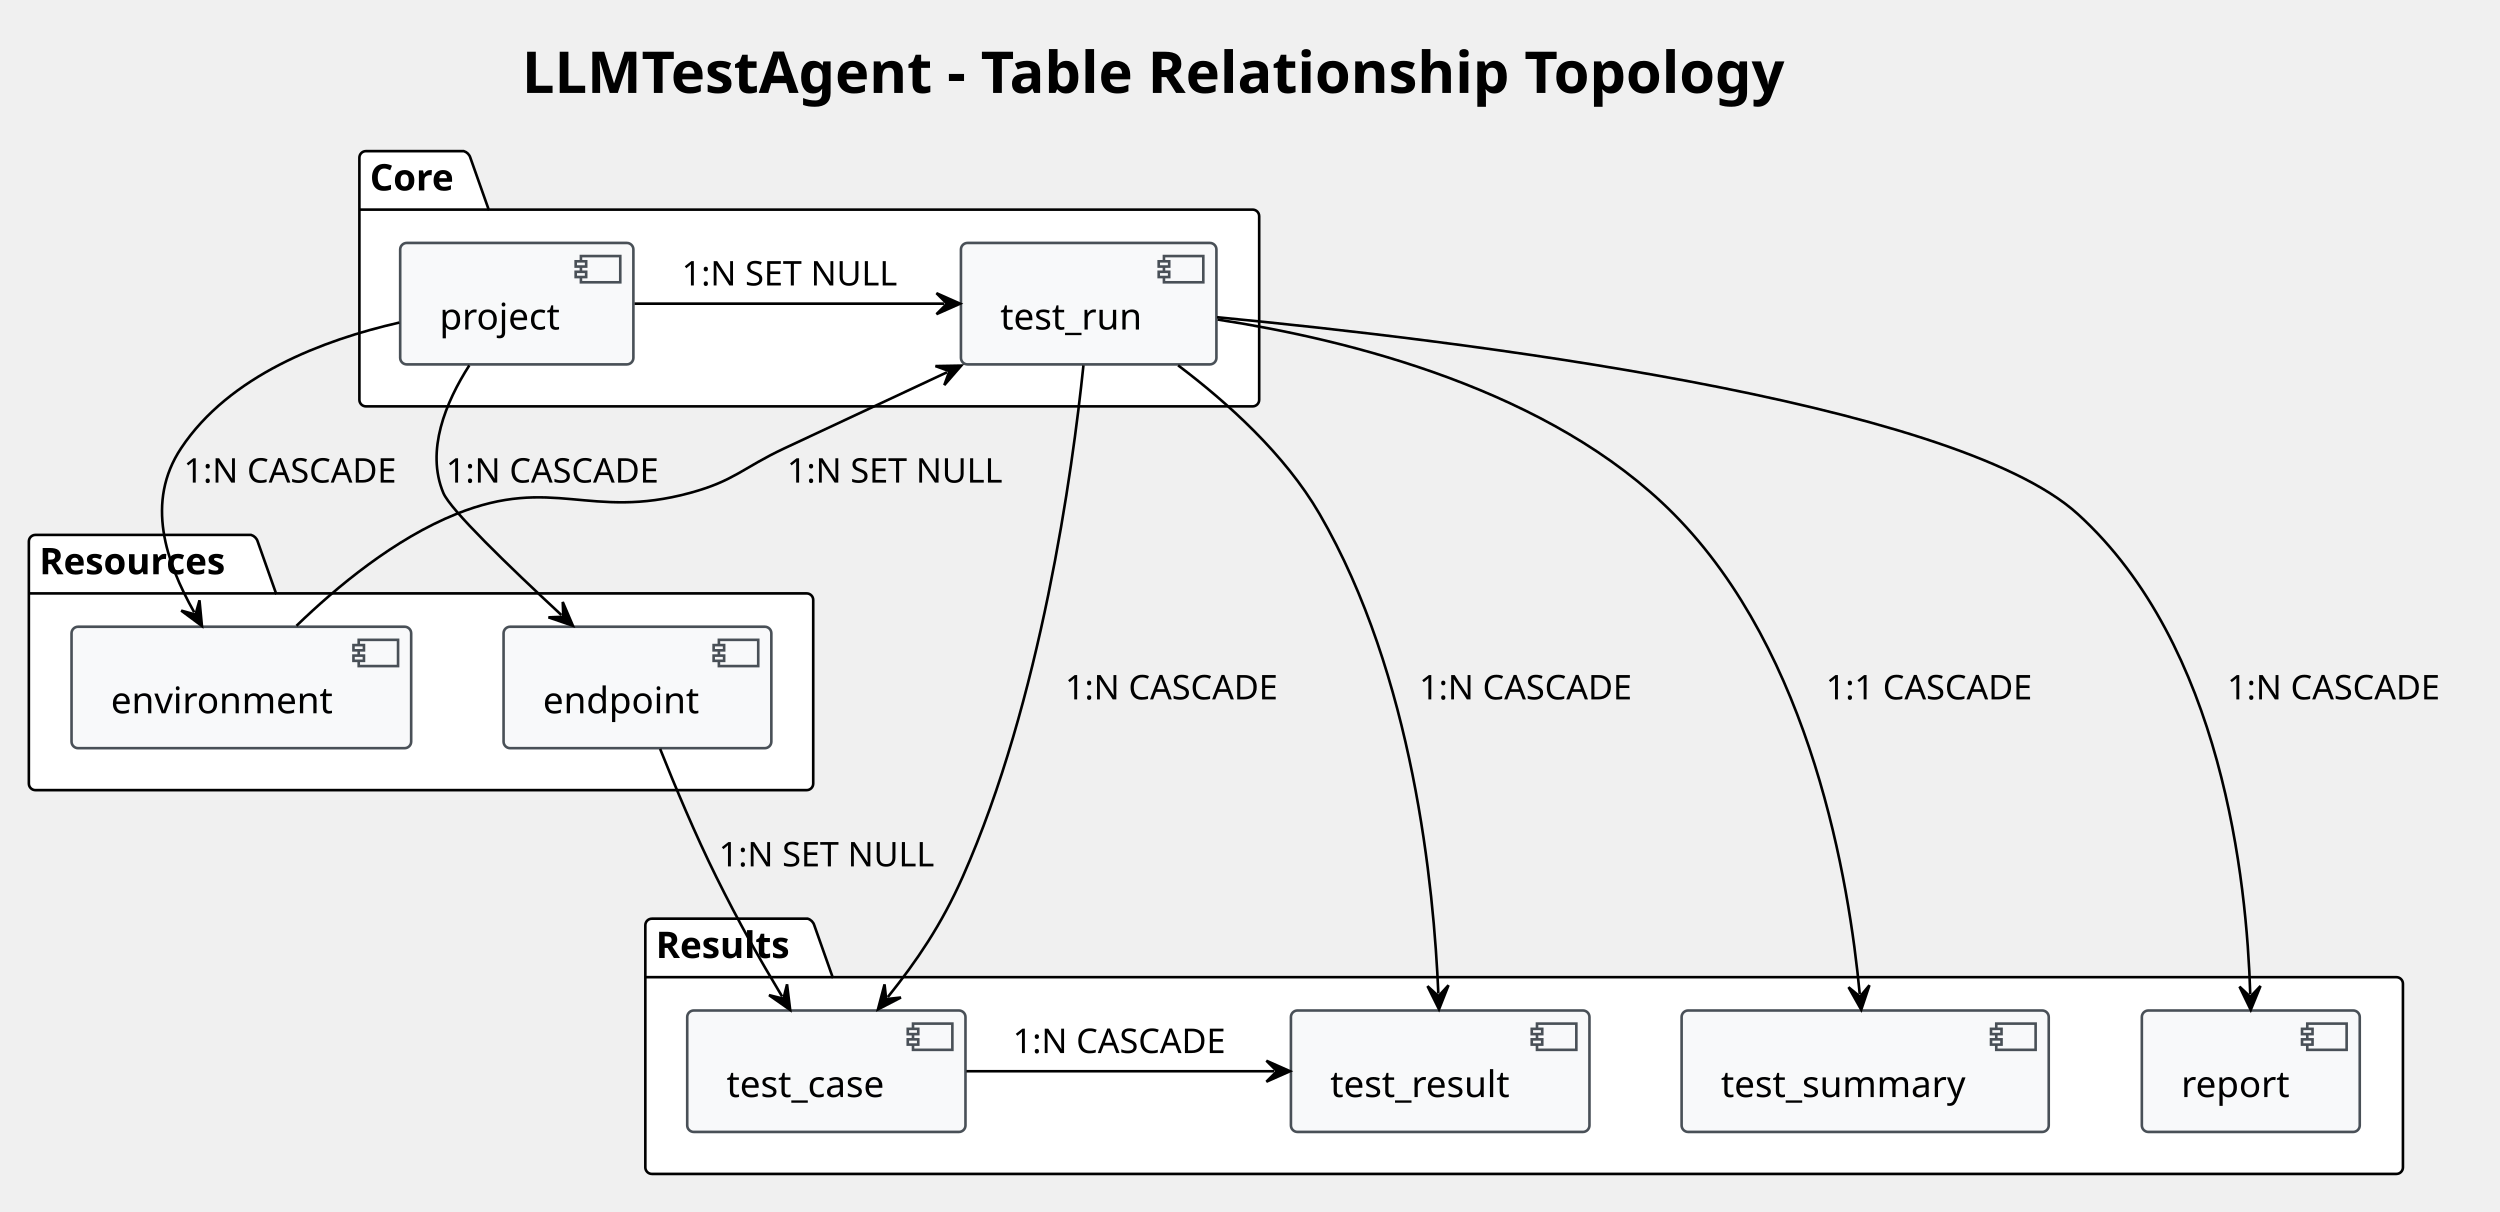
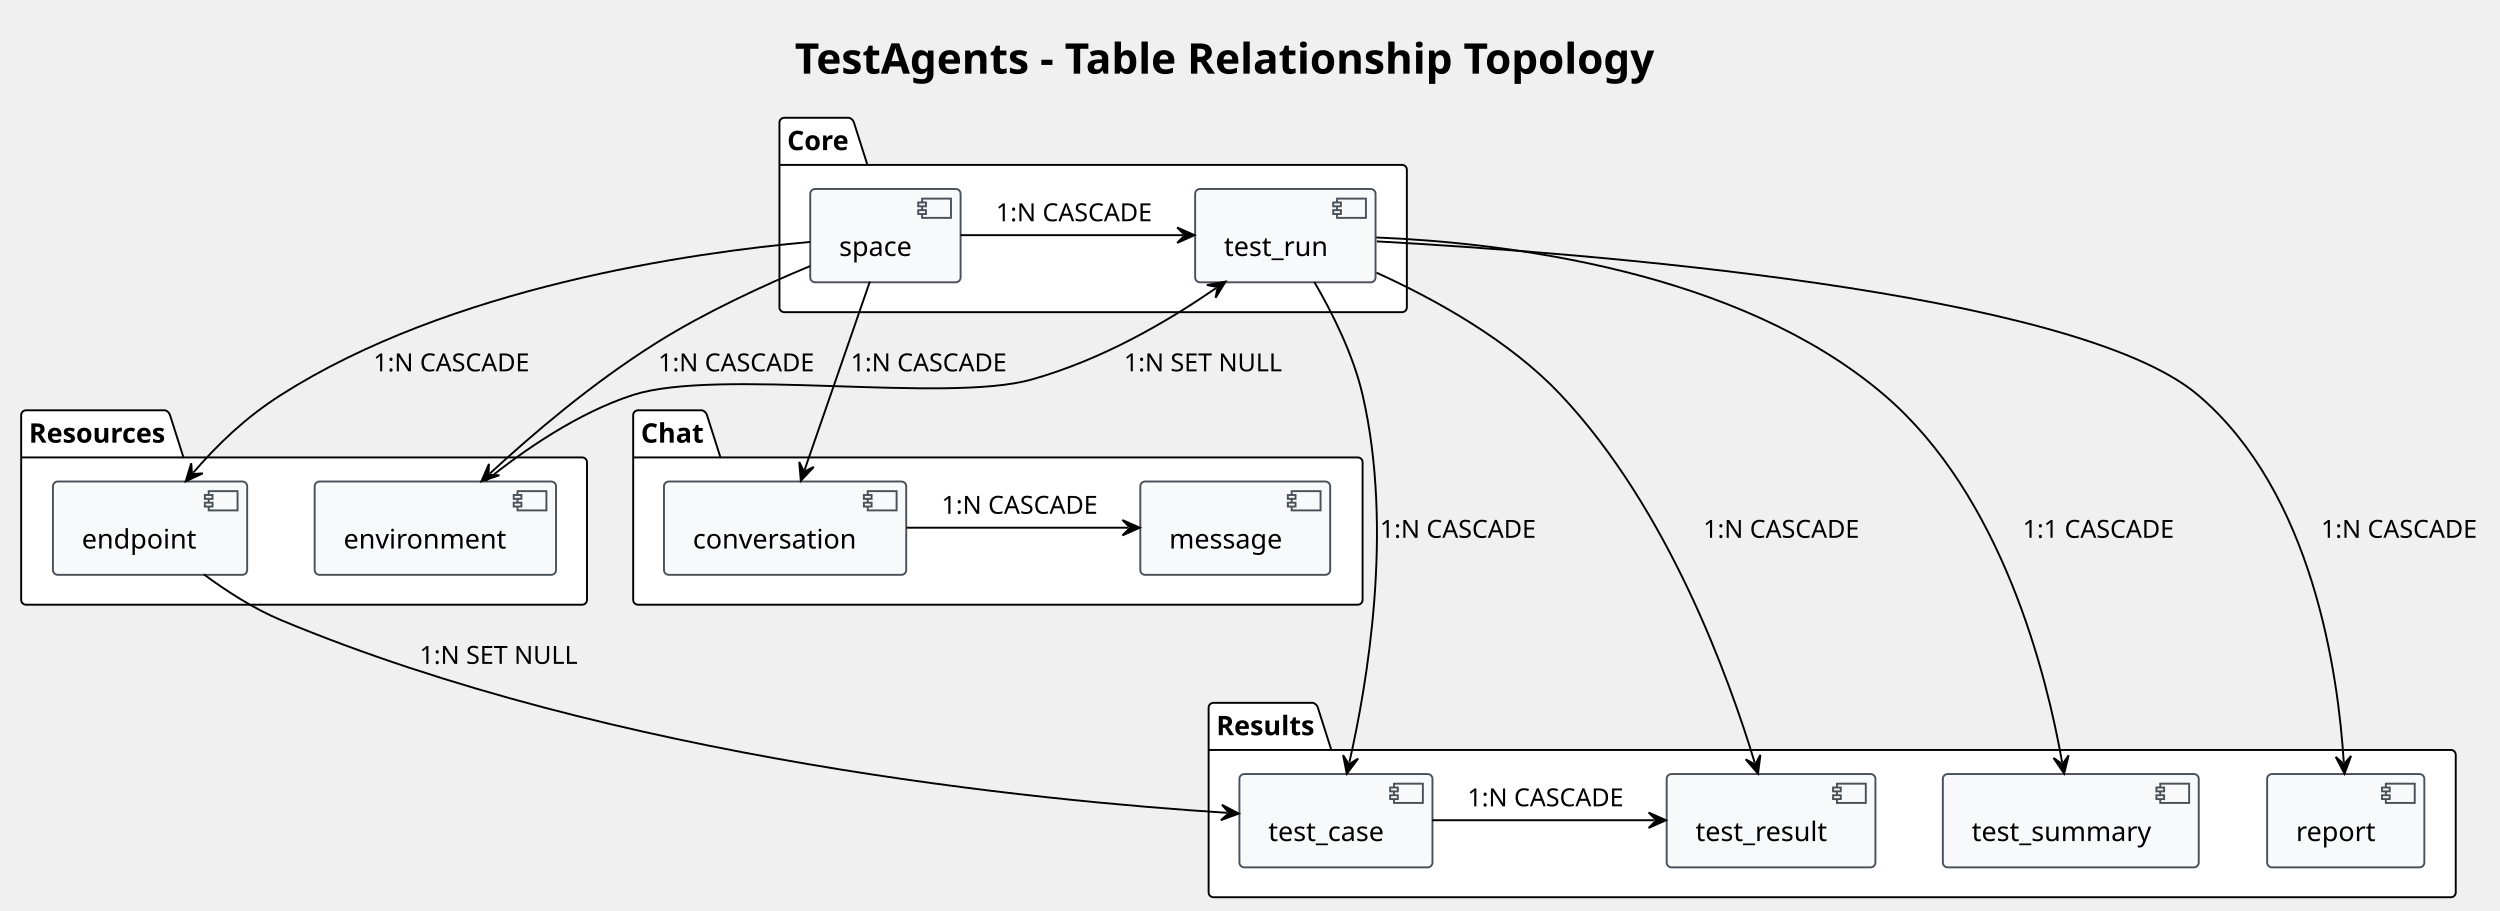
- <svg xmlns="http://www.w3.org/2000/svg" contentStyleType="text/css" data-diagram-type="DESCRIPTION" height="462px" preserveAspectRatio="none" style="width:953px;height:462px;background:#FFFFFF;" version="1.1" viewBox="0 0 953 462" width="953px" zoomAndPan="magnify">
+ <svg xmlns="http://www.w3.org/2000/svg" contentStyleType="text/css" data-diagram-type="DESCRIPTION" height="473px" preserveAspectRatio="none" style="width:1299px;height:473px;background:#FFFFFF;" version="1.1" viewBox="0 0 1299 473" width="1299px" zoomAndPan="magnify">
  <defs />
  <g>
    <g class="title" data-source-line="10">
-       <text fill="#000000" font-family="'Microsoft YaHei, SimHei, sans-serif'" font-size="22" font-weight="700" lengthAdjust="spacing" textLength="554.028" x="198.948" y="35.421">LLMTestAgent - Table Relationship Topology</text>
+       <text fill="#000000" font-family="'Microsoft YaHei, SimHei, sans-serif'" font-size="22" font-weight="bold" lengthAdjust="spacing" textLength="464.471" x="412.969" y="38.278">TestAgents - Table Relationship Topology</text>
    </g>
-     <g class="cluster" data-qualified-name="Core" data-source-line="12" id="ent0002">
-       <path d="M139.5,57.609 L176.792,57.609 A3.75,3.75 0 0 1 179.292,60.109 L186.292,79.906 L477.5,79.906 A2.5,2.5 0 0 1 480,82.406 L480,152.409 A2.5,2.5 0 0 1 477.5,154.909 L139.5,154.909 A2.5,2.5 0 0 1 137,152.409 L137,60.109 A2.5,2.5 0 0 1 139.5,57.609" fill="#FFFFFF" style="stroke:#000000;stroke-width:1;" />
-       <line style="stroke:#000000;stroke-width:1;" x1="137" x2="186.292" y1="79.906" y2="79.906" />
-       <text fill="#000000" font-family="'Microsoft YaHei, SimHei, sans-serif'" font-size="14" font-weight="700" lengthAdjust="spacing" textLength="36.292" x="141" y="72.605">Core</text>
+     <g class="cluster" data-entity="Core" data-source-line="12" data-uid="ent0002" id="cluster_Core">
+       <path d="M407.5,61.2 L441.21,61.2 A3.75,3.75 0 0 1 443.71,63.7 L450.71,85.678 L728.5,85.678 A2.5,2.5 0 0 1 731,88.178 L731,159.7 A2.5,2.5 0 0 1 728.5,162.2 L407.5,162.2 A2.5,2.5 0 0 1 405,159.7 L405,63.7 A2.5,2.5 0 0 1 407.5,61.2" fill="#FFFFFF" style="stroke:#000000;stroke-width:1;" />
+       <line style="stroke:#000000;stroke-width:1;" x1="405" x2="450.71" y1="85.678" y2="85.678" />
+       <text fill="#000000" font-family="'Microsoft YaHei, SimHei, sans-serif'" font-size="14" font-weight="bold" lengthAdjust="spacing" textLength="32.71" x="409" y="78.014">Core</text>
    </g>
-     <g class="cluster" data-qualified-name="Resources" data-source-line="17" id="ent0005">
-       <path d="M13.5,203.909 L95.725,203.909 A3.75,3.75 0 0 1 98.225,206.409 L105.225,226.206 L307.5,226.206 A2.5,2.5 0 0 1 310,228.706 L310,298.699 A2.5,2.5 0 0 1 307.5,301.199 L13.5,301.199 A2.5,2.5 0 0 1 11,298.699 L11,206.409 A2.5,2.5 0 0 1 13.5,203.909" fill="#FFFFFF" style="stroke:#000000;stroke-width:1;" />
-       <line style="stroke:#000000;stroke-width:1;" x1="11" x2="105.225" y1="226.206" y2="226.206" />
-       <text fill="#000000" font-family="'Microsoft YaHei, SimHei, sans-serif'" font-size="14" font-weight="700" lengthAdjust="spacing" textLength="81.225" x="15" y="218.905">Resources</text>
+     <g class="cluster" data-entity="Resources" data-source-line="17" data-uid="ent0005" id="cluster_Resources">
+       <path d="M13.5,213.2 L85.833,213.2 A3.75,3.75 0 0 1 88.333,215.7 L95.333,237.678 L302.5,237.678 A2.5,2.5 0 0 1 305,240.178 L305,311.7 A2.5,2.5 0 0 1 302.5,314.2 L13.5,314.2 A2.5,2.5 0 0 1 11,311.7 L11,215.7 A2.5,2.5 0 0 1 13.5,213.2" fill="#FFFFFF" style="stroke:#000000;stroke-width:1;" />
+       <line style="stroke:#000000;stroke-width:1;" x1="11" x2="95.333" y1="237.678" y2="237.678" />
+       <text fill="#000000" font-family="'Microsoft YaHei, SimHei, sans-serif'" font-size="14" font-weight="bold" lengthAdjust="spacing" textLength="71.333" x="15" y="230.014">Resources</text>
    </g>
-     <g class="cluster" data-qualified-name="Results" data-source-line="22" id="ent0008">
-       <path d="M248.5,350.199 L307.899,350.199 A3.75,3.75 0 0 1 310.399,352.699 L317.399,372.496 L913.5,372.496 A2.5,2.5 0 0 1 916,374.996 L916,444.999 A2.5,2.5 0 0 1 913.5,447.499 L248.5,447.499 A2.5,2.5 0 0 1 246,444.999 L246,352.699 A2.5,2.5 0 0 1 248.5,350.199" fill="#FFFFFF" style="stroke:#000000;stroke-width:1;" />
-       <line style="stroke:#000000;stroke-width:1;" x1="246" x2="317.399" y1="372.496" y2="372.496" />
-       <text fill="#000000" font-family="'Microsoft YaHei, SimHei, sans-serif'" font-size="14" font-weight="700" lengthAdjust="spacing" textLength="58.399" x="250" y="365.195">Results</text>
+     <g class="cluster" data-entity="Results" data-source-line="22" data-uid="ent0008" id="cluster_Results">
+       <path d="M630.5,365.2 L682.257,365.2 A3.75,3.75 0 0 1 684.757,367.7 L691.757,389.678 L1273.5,389.678 A2.5,2.5 0 0 1 1276,392.178 L1276,463.7 A2.5,2.5 0 0 1 1273.5,466.2 L630.5,466.2 A2.5,2.5 0 0 1 628,463.7 L628,367.7 A2.5,2.5 0 0 1 630.5,365.2" fill="#FFFFFF" style="stroke:#000000;stroke-width:1;" />
+       <line style="stroke:#000000;stroke-width:1;" x1="628" x2="691.757" y1="389.678" y2="389.678" />
+       <text fill="#000000" font-family="'Microsoft YaHei, SimHei, sans-serif'" font-size="14" font-weight="bold" lengthAdjust="spacing" textLength="50.757" x="632" y="382.014">Results</text>
    </g>
-     <g class="entity" data-qualified-name="Core.P" data-source-line="13" id="ent0003">
-       <rect fill="#F8F9FA" height="46.297" rx="2.5" ry="2.5" style="stroke:#495057;stroke-width:1;" width="88.897" x="152.55" y="92.609" />
-       <rect fill="#F8F9FA" height="10" style="stroke:#495057;stroke-width:1;" width="15" x="221.447" y="97.609" />
-       <rect fill="#F8F9FA" height="2" style="stroke:#495057;stroke-width:1;" width="4" x="219.447" y="99.609" />
-       <rect fill="#F8F9FA" height="2" style="stroke:#495057;stroke-width:1;" width="4" x="219.447" y="103.609" />
-       <text fill="#000000" font-family="'Microsoft YaHei, SimHei, sans-serif'" font-size="14" lengthAdjust="spacing" textLength="48.898" x="167.55" y="125.605">project</text>
+     <g class="cluster" data-entity="Chat" data-source-line="29" data-uid="ent0013" id="cluster_Chat">
+       <path d="M331.5,213.2 L364.848,213.2 A3.75,3.75 0 0 1 367.348,215.7 L374.348,237.678 L705.5,237.678 A2.5,2.5 0 0 1 708,240.178 L708,311.7 A2.5,2.5 0 0 1 705.5,314.2 L331.5,314.2 A2.5,2.5 0 0 1 329,311.7 L329,215.7 A2.5,2.5 0 0 1 331.5,213.2" fill="#FFFFFF" style="stroke:#000000;stroke-width:1;" />
+       <line style="stroke:#000000;stroke-width:1;" x1="329" x2="374.348" y1="237.678" y2="237.678" />
+       <text fill="#000000" font-family="'Microsoft YaHei, SimHei, sans-serif'" font-size="14" font-weight="bold" lengthAdjust="spacing" textLength="32.348" x="333" y="230.014">Chat</text>
    </g>
-     <g class="entity" data-qualified-name="Core.TR" data-source-line="14" id="ent0004">
-       <rect fill="#F8F9FA" height="46.297" rx="2.5" ry="2.5" style="stroke:#495057;stroke-width:1;" width="97.388" x="366.31" y="92.609" />
-       <rect fill="#F8F9FA" height="10" style="stroke:#495057;stroke-width:1;" width="15" x="443.698" y="97.609" />
-       <rect fill="#F8F9FA" height="2" style="stroke:#495057;stroke-width:1;" width="4" x="441.698" y="99.609" />
-       <rect fill="#F8F9FA" height="2" style="stroke:#495057;stroke-width:1;" width="4" x="441.698" y="103.609" />
-       <text fill="#000000" font-family="'Microsoft YaHei, SimHei, sans-serif'" font-size="14" lengthAdjust="spacing" textLength="57.388" x="381.31" y="125.605">test_run</text>
+     <g class="entity" data-entity="P" data-source-line="13" data-uid="ent0003" id="entity_P">
+       <rect fill="#F8F9FA" height="48.477" rx="2.5" ry="2.5" style="stroke:#495057;stroke-width:1;" width="78.124" x="421" y="98.2" />
+       <rect fill="#F8F9FA" height="10" style="stroke:#495057;stroke-width:1;" width="15" x="479.124" y="103.2" />
+       <rect fill="#F8F9FA" height="2" style="stroke:#495057;stroke-width:1;" width="4" x="477.124" y="105.2" />
+       <rect fill="#F8F9FA" height="2" style="stroke:#495057;stroke-width:1;" width="4" x="477.124" y="109.2" />
+       <text fill="#000000" font-family="'Microsoft YaHei, SimHei, sans-serif'" font-size="14" lengthAdjust="spacing" textLength="38.124" x="436" y="133.014">space</text>
    </g>
-     <g class="entity" data-qualified-name="Resources.ENV" data-source-line="18" id="ent0006">
-       <rect fill="#F8F9FA" height="46.297" rx="2.5" ry="2.5" style="stroke:#495057;stroke-width:1;" width="129.469" x="27.27" y="238.909" />
-       <rect fill="#F8F9FA" height="10" style="stroke:#495057;stroke-width:1;" width="15" x="136.739" y="243.909" />
-       <rect fill="#F8F9FA" height="2" style="stroke:#495057;stroke-width:1;" width="4" x="134.739" y="245.909" />
-       <rect fill="#F8F9FA" height="2" style="stroke:#495057;stroke-width:1;" width="4" x="134.739" y="249.909" />
-       <text fill="#000000" font-family="'Microsoft YaHei, SimHei, sans-serif'" font-size="14" lengthAdjust="spacing" textLength="89.469" x="42.27" y="271.904">environment</text>
+     <g class="entity" data-entity="TR" data-source-line="14" data-uid="ent0004" id="entity_TR">
+       <rect fill="#F8F9FA" height="48.477" rx="2.5" ry="2.5" style="stroke:#495057;stroke-width:1;" width="93.731" x="621" y="98.2" />
+       <rect fill="#F8F9FA" height="10" style="stroke:#495057;stroke-width:1;" width="15" x="694.731" y="103.2" />
+       <rect fill="#F8F9FA" height="2" style="stroke:#495057;stroke-width:1;" width="4" x="692.731" y="105.2" />
+       <rect fill="#F8F9FA" height="2" style="stroke:#495057;stroke-width:1;" width="4" x="692.731" y="109.2" />
+       <text fill="#000000" font-family="'Microsoft YaHei, SimHei, sans-serif'" font-size="14" lengthAdjust="spacing" textLength="53.73" x="636" y="133.014">test_run</text>
    </g>
-     <g class="entity" data-qualified-name="Resources.EP" data-source-line="19" id="ent0007">
-       <rect fill="#F8F9FA" height="46.297" rx="2.5" ry="2.5" style="stroke:#495057;stroke-width:1;" width="102.077" x="191.96" y="238.909" />
-       <rect fill="#F8F9FA" height="10" style="stroke:#495057;stroke-width:1;" width="15" x="274.037" y="243.909" />
-       <rect fill="#F8F9FA" height="2" style="stroke:#495057;stroke-width:1;" width="4" x="272.037" y="245.909" />
-       <rect fill="#F8F9FA" height="2" style="stroke:#495057;stroke-width:1;" width="4" x="272.037" y="249.909" />
-       <text fill="#000000" font-family="'Microsoft YaHei, SimHei, sans-serif'" font-size="14" lengthAdjust="spacing" textLength="62.077" x="206.96" y="271.904">endpoint</text>
+     <g class="entity" data-entity="ENV" data-source-line="18" data-uid="ent0006" id="entity_ENV">
+       <rect fill="#F8F9FA" height="48.477" rx="2.5" ry="2.5" style="stroke:#495057;stroke-width:1;" width="125.422" x="163.5" y="250.2" />
+       <rect fill="#F8F9FA" height="10" style="stroke:#495057;stroke-width:1;" width="15" x="268.922" y="255.2" />
+       <rect fill="#F8F9FA" height="2" style="stroke:#495057;stroke-width:1;" width="4" x="266.922" y="257.2" />
+       <rect fill="#F8F9FA" height="2" style="stroke:#495057;stroke-width:1;" width="4" x="266.922" y="261.2" />
+       <text fill="#000000" font-family="'Microsoft YaHei, SimHei, sans-serif'" font-size="14" lengthAdjust="spacing" textLength="85.422" x="178.5" y="285.014">environment</text>
    </g>
-     <g class="entity" data-qualified-name="Results.TC" data-source-line="23" id="ent0009">
-       <rect fill="#F8F9FA" height="46.297" rx="2.5" ry="2.5" style="stroke:#495057;stroke-width:1;" width="106.069" x="261.97" y="385.199" />
-       <rect fill="#F8F9FA" height="10" style="stroke:#495057;stroke-width:1;" width="15" x="348.039" y="390.199" />
-       <rect fill="#F8F9FA" height="2" style="stroke:#495057;stroke-width:1;" width="4" x="346.039" y="392.199" />
-       <rect fill="#F8F9FA" height="2" style="stroke:#495057;stroke-width:1;" width="4" x="346.039" y="396.199" />
-       <text fill="#000000" font-family="'Microsoft YaHei, SimHei, sans-serif'" font-size="14" lengthAdjust="spacing" textLength="66.069" x="276.97" y="418.195">test_case</text>
+     <g class="entity" data-entity="EP" data-source-line="19" data-uid="ent0007" id="entity_EP">
+       <rect fill="#F8F9FA" height="48.477" rx="2.5" ry="2.5" style="stroke:#495057;stroke-width:1;" width="100.936" x="27.5" y="250.2" />
+       <rect fill="#F8F9FA" height="10" style="stroke:#495057;stroke-width:1;" width="15" x="108.436" y="255.2" />
+       <rect fill="#F8F9FA" height="2" style="stroke:#495057;stroke-width:1;" width="4" x="106.436" y="257.2" />
+       <rect fill="#F8F9FA" height="2" style="stroke:#495057;stroke-width:1;" width="4" x="106.436" y="261.2" />
+       <text fill="#000000" font-family="'Microsoft YaHei, SimHei, sans-serif'" font-size="14" lengthAdjust="spacing" textLength="60.935" x="42.5" y="285.014">endpoint</text>
    </g>
-     <g class="entity" data-qualified-name="Results.TRES" data-source-line="24" id="ent0010">
-       <rect fill="#F8F9FA" height="46.297" rx="2.5" ry="2.5" style="stroke:#495057;stroke-width:1;" width="113.801" x="492.1" y="385.199" />
-       <rect fill="#F8F9FA" height="10" style="stroke:#495057;stroke-width:1;" width="15" x="585.901" y="390.199" />
-       <rect fill="#F8F9FA" height="2" style="stroke:#495057;stroke-width:1;" width="4" x="583.901" y="392.199" />
-       <rect fill="#F8F9FA" height="2" style="stroke:#495057;stroke-width:1;" width="4" x="583.901" y="396.199" />
-       <text fill="#000000" font-family="'Microsoft YaHei, SimHei, sans-serif'" font-size="14" lengthAdjust="spacing" textLength="73.801" x="507.1" y="418.195">test_result</text>
+     <g class="entity" data-entity="TC" data-source-line="23" data-uid="ent0009" id="entity_TC">
+       <rect fill="#F8F9FA" height="48.477" rx="2.5" ry="2.5" style="stroke:#495057;stroke-width:1;" width="100.314" x="644" y="402.2" />
+       <rect fill="#F8F9FA" height="10" style="stroke:#495057;stroke-width:1;" width="15" x="724.313" y="407.2" />
+       <rect fill="#F8F9FA" height="2" style="stroke:#495057;stroke-width:1;" width="4" x="722.313" y="409.2" />
+       <rect fill="#F8F9FA" height="2" style="stroke:#495057;stroke-width:1;" width="4" x="722.313" y="413.2" />
+       <text fill="#000000" font-family="'Microsoft YaHei, SimHei, sans-serif'" font-size="14" lengthAdjust="spacing" textLength="60.313" x="659" y="437.014">test_case</text>
    </g>
-     <g class="entity" data-qualified-name="Results.TS" data-source-line="25" id="ent0011">
-       <rect fill="#F8F9FA" height="46.297" rx="2.5" ry="2.5" style="stroke:#495057;stroke-width:1;" width="139.948" x="641.03" y="385.199" />
-       <rect fill="#F8F9FA" height="10" style="stroke:#495057;stroke-width:1;" width="15" x="760.978" y="390.199" />
-       <rect fill="#F8F9FA" height="2" style="stroke:#495057;stroke-width:1;" width="4" x="758.978" y="392.199" />
-       <rect fill="#F8F9FA" height="2" style="stroke:#495057;stroke-width:1;" width="4" x="758.978" y="396.199" />
-       <text fill="#000000" font-family="'Microsoft YaHei, SimHei, sans-serif'" font-size="14" lengthAdjust="spacing" textLength="99.948" x="656.03" y="418.195">test_summary</text>
+     <g class="entity" data-entity="TRES" data-source-line="24" data-uid="ent0010" id="entity_TRES">
+       <rect fill="#F8F9FA" height="48.477" rx="2.5" ry="2.5" style="stroke:#495057;stroke-width:1;" width="108.469" x="866" y="402.2" />
+       <rect fill="#F8F9FA" height="10" style="stroke:#495057;stroke-width:1;" width="15" x="954.469" y="407.2" />
+       <rect fill="#F8F9FA" height="2" style="stroke:#495057;stroke-width:1;" width="4" x="952.469" y="409.2" />
+       <rect fill="#F8F9FA" height="2" style="stroke:#495057;stroke-width:1;" width="4" x="952.469" y="413.2" />
+       <text fill="#000000" font-family="'Microsoft YaHei, SimHei, sans-serif'" font-size="14" lengthAdjust="spacing" textLength="68.469" x="881" y="437.014">test_result</text>
    </g>
-     <g class="entity" data-qualified-name="Results.RPT" data-source-line="26" id="ent0012">
-       <rect fill="#F8F9FA" height="46.297" rx="2.5" ry="2.5" style="stroke:#495057;stroke-width:1;" width="83.066" x="816.47" y="385.199" />
-       <rect fill="#F8F9FA" height="10" style="stroke:#495057;stroke-width:1;" width="15" x="879.536" y="390.199" />
-       <rect fill="#F8F9FA" height="2" style="stroke:#495057;stroke-width:1;" width="4" x="877.536" y="392.199" />
-       <rect fill="#F8F9FA" height="2" style="stroke:#495057;stroke-width:1;" width="4" x="877.536" y="396.199" />
-       <text fill="#000000" font-family="'Microsoft YaHei, SimHei, sans-serif'" font-size="14" lengthAdjust="spacing" textLength="43.066" x="831.47" y="418.195">report</text>
+     <g class="entity" data-entity="TS" data-source-line="25" data-uid="ent0011" id="entity_TS">
+       <rect fill="#F8F9FA" height="48.477" rx="2.5" ry="2.5" style="stroke:#495057;stroke-width:1;" width="132.969" x="1009.5" y="402.2" />
+       <rect fill="#F8F9FA" height="10" style="stroke:#495057;stroke-width:1;" width="15" x="1122.469" y="407.2" />
+       <rect fill="#F8F9FA" height="2" style="stroke:#495057;stroke-width:1;" width="4" x="1120.469" y="409.2" />
+       <rect fill="#F8F9FA" height="2" style="stroke:#495057;stroke-width:1;" width="4" x="1120.469" y="413.2" />
+       <text fill="#000000" font-family="'Microsoft YaHei, SimHei, sans-serif'" font-size="14" lengthAdjust="spacing" textLength="92.969" x="1024.5" y="437.014">test_summary</text>
    </g>
-     <g class="link" data-entity-1="ent0003" data-entity-2="ent0006" data-link-type="dependency" data-source-line="29" id="lnk13">
-       <path d="M152.21,122.969 C123.15,129.579 87.4,143.149 69,170.909 C55.44,191.369 63.145,214.082 74.035,233.412" fill="none" id="P-to-ENV" style="stroke:#000000;stroke-width:1;" />
-       <polygon fill="#000000" points="76.98,238.639,76.047,228.835,74.526,234.283,69.077,232.762,76.98,238.639" style="stroke:#000000;stroke-width:1;" />
-       <text fill="#000000" font-family="'Microsoft YaHei, SimHei, sans-serif'" font-size="13" lengthAdjust="spacing" textLength="88.924" x="70" y="183.976">1:N CASCADE</text>
+     <g class="entity" data-entity="RPT" data-source-line="26" data-uid="ent0012" id="entity_RPT">
+       <rect fill="#F8F9FA" height="48.477" rx="2.5" ry="2.5" style="stroke:#495057;stroke-width:1;" width="81.692" x="1178" y="402.2" />
+       <rect fill="#F8F9FA" height="10" style="stroke:#495057;stroke-width:1;" width="15" x="1239.692" y="407.2" />
+       <rect fill="#F8F9FA" height="2" style="stroke:#495057;stroke-width:1;" width="4" x="1237.692" y="409.2" />
+       <rect fill="#F8F9FA" height="2" style="stroke:#495057;stroke-width:1;" width="4" x="1237.692" y="413.2" />
+       <text fill="#000000" font-family="'Microsoft YaHei, SimHei, sans-serif'" font-size="14" lengthAdjust="spacing" textLength="41.692" x="1193" y="437.014">report</text>
    </g>
-     <g class="link" data-entity-1="ent0003" data-entity-2="ent0007" data-link-type="dependency" data-source-line="30" id="lnk14">
-       <path d="M178.9,139.279 C169.9,153.329 162.25,171.739 169,187.909 C171.68,194.319 193.516,215.404 213.996,234.444" fill="none" id="P-to-EP" style="stroke:#000000;stroke-width:1;" />
-       <polygon fill="#000000" points="218.39,238.529,214.522,229.472,214.728,235.125,209.075,235.331,218.39,238.529" style="stroke:#000000;stroke-width:1;" />
-       <text fill="#000000" font-family="'Microsoft YaHei, SimHei, sans-serif'" font-size="13" lengthAdjust="spacing" textLength="88.924" x="170" y="183.976">1:N CASCADE</text>
+     <g class="entity" data-entity="CONV" data-source-line="30" data-uid="ent0014" id="entity_CONV">
+       <rect fill="#F8F9FA" height="48.477" rx="2.5" ry="2.5" style="stroke:#495057;stroke-width:1;" width="125.873" x="345" y="250.2" />
+       <rect fill="#F8F9FA" height="10" style="stroke:#495057;stroke-width:1;" width="15" x="450.873" y="255.2" />
+       <rect fill="#F8F9FA" height="2" style="stroke:#495057;stroke-width:1;" width="4" x="448.873" y="257.2" />
+       <rect fill="#F8F9FA" height="2" style="stroke:#495057;stroke-width:1;" width="4" x="448.873" y="261.2" />
+       <text fill="#000000" font-family="'Microsoft YaHei, SimHei, sans-serif'" font-size="14" lengthAdjust="spacing" textLength="85.873" x="360" y="285.014">conversation</text>
    </g>
-     <g class="link" data-entity-1="ent0003" data-entity-2="ent0004" data-link-type="dependency" data-source-line="31" id="lnk15">
-       <path d="M241.91,115.759 C278.05,115.759 322.78,115.759 359.98,115.759" fill="none" id="P-to-TR" style="stroke:#000000;stroke-width:1;" />
-       <polygon fill="#000000" points="365.98,115.759,356.98,111.759,360.98,115.759,356.98,119.759,365.98,115.759" style="stroke:#000000;stroke-width:1;" />
-       <text fill="#000000" font-family="'Microsoft YaHei, SimHei, sans-serif'" font-size="13" lengthAdjust="spacing" textLength="88.772" x="259.88" y="108.826">1:N SET NULL</text>
+     <g class="entity" data-entity="MSG" data-source-line="31" data-uid="ent0015" id="entity_MSG">
+       <rect fill="#F8F9FA" height="48.477" rx="2.5" ry="2.5" style="stroke:#495057;stroke-width:1;" width="98.659" x="592.5" y="250.2" />
+       <rect fill="#F8F9FA" height="10" style="stroke:#495057;stroke-width:1;" width="15" x="671.159" y="255.2" />
+       <rect fill="#F8F9FA" height="2" style="stroke:#495057;stroke-width:1;" width="4" x="669.159" y="257.2" />
+       <rect fill="#F8F9FA" height="2" style="stroke:#495057;stroke-width:1;" width="4" x="669.159" y="261.2" />
+       <text fill="#000000" font-family="'Microsoft YaHei, SimHei, sans-serif'" font-size="14" lengthAdjust="spacing" textLength="58.659" x="607.5" y="285.014">message</text>
    </g>
-     <g class="link" data-entity-1="ent0006" data-entity-2="ent0004" data-link-type="dependency" data-source-line="32" id="lnk16">
-       <path d="M113.02,238.549 C128.38,223.689 150.53,205.289 174,195.909 C210.87,181.159 224.68,198.319 263,187.909 C280.07,183.259 282.98,178.429 299,170.909 C321.13,160.519 340.222,151.595 361.002,141.905" fill="none" id="ENV-to-TR" style="stroke:#000000;stroke-width:1;" />
-       <polygon fill="#000000" points="366.44,139.369,356.593,139.548,361.909,141.482,359.974,146.798,366.44,139.369" style="stroke:#000000;stroke-width:1;" />
-       <text fill="#000000" font-family="'Microsoft YaHei, SimHei, sans-serif'" font-size="13" lengthAdjust="spacing" textLength="88.772" x="300" y="183.976">1:N SET NULL</text>
+     <g class="link" data-entity-1="P" data-entity-2="ENV" data-source-line="34" data-uid="lnk16" id="link_P_ENV">
+       <path d="M420.91,138.26 C397.04,148.18 366.33,162.26 341,178.2 C307.25,199.44 276.903,225.445 254.563,246.025" fill="none" id="P-to-ENV" style="stroke:#000000;stroke-width:1;" />
+       <polygon fill="#000000" points="250.15,250.09,259.479,246.934,253.827,246.702,254.059,241.05,250.15,250.09" style="stroke:#000000;stroke-width:1;" />
+       <text fill="#000000" font-family="'Microsoft YaHei, SimHei, sans-serif'" font-size="13" lengthAdjust="spacing" textLength="85.408" x="342" y="192.956">1:N CASCADE</text>
    </g>
-     <g class="link" data-entity-1="ent0004" data-entity-2="ent0009" data-link-type="dependency" data-source-line="33" id="lnk17">
-       <path d="M413.01,139.279 C408.8,179.809 396.79,267.059 367,334.199 C358.85,352.579 349.463,366.328 338.433,380.088" fill="none" id="TR-to-TC" style="stroke:#000000;stroke-width:1;" />
-       <polygon fill="#000000" points="334.68,384.769,343.43,380.249,337.807,380.868,337.188,375.245,334.68,384.769" style="stroke:#000000;stroke-width:1;" />
-       <text fill="#000000" font-family="'Microsoft YaHei, SimHei, sans-serif'" font-size="13" lengthAdjust="spacing" textLength="88.924" x="406" y="266.616">1:N CASCADE</text>
+     <g class="link" data-entity-1="P" data-entity-2="EP" data-source-line="35" data-uid="lnk17" id="link_P_EP">
+       <path d="M420.97,125.71 C358.39,131.34 233.77,149.24 146,205.2 C127,217.32 113.056,231.042 100.416,245.582" fill="none" id="P-to-EP" style="stroke:#000000;stroke-width:1;" />
+       <polygon fill="#000000" points="96.48,250.11,105.403,245.942,99.76,246.337,99.366,240.694,96.48,250.11" style="stroke:#000000;stroke-width:1;" />
+       <text fill="#000000" font-family="'Microsoft YaHei, SimHei, sans-serif'" font-size="13" lengthAdjust="spacing" textLength="85.408" x="194" y="192.956">1:N CASCADE</text>
    </g>
-     <g class="link" data-entity-1="ent0004" data-entity-2="ent0010" data-link-type="dependency" data-source-line="34" id="lnk18">
-       <path d="M449.09,139.269 C467.79,153.379 489.79,173.159 503,195.909 C538.85,257.629 546.576,338.205 548.296,378.745" fill="none" id="TR-to-TRES" style="stroke:#000000;stroke-width:1;" />
-       <polygon fill="#000000" points="548.55,384.739,552.165,375.578,548.338,379.744,544.172,375.917,548.55,384.739" style="stroke:#000000;stroke-width:1;" />
-       <text fill="#000000" font-family="'Microsoft YaHei, SimHei, sans-serif'" font-size="13" lengthAdjust="spacing" textLength="88.924" x="541" y="266.616">1:N CASCADE</text>
+     <g class="link" data-entity-1="P" data-entity-2="TR" data-source-line="36" data-uid="lnk18" id="link_P_TR">
+       <path d="M499.12,122.2 C533.6,122.2 577.93,122.2 614.67,122.2" fill="none" id="P-to-TR" style="stroke:#000000;stroke-width:1;" />
+       <polygon fill="#000000" points="620.67,122.2,611.67,118.2,615.67,122.2,611.67,126.2,620.67,122.2" style="stroke:#000000;stroke-width:1;" />
+       <text fill="#000000" font-family="'Microsoft YaHei, SimHei, sans-serif'" font-size="13" lengthAdjust="spacing" textLength="85.408" x="517.5" y="114.956">1:N CASCADE</text>
    </g>
-     <g class="link" data-entity-1="ent0004" data-entity-2="ent0011" data-link-type="dependency" data-source-line="35" id="lnk19">
-       <path d="M464.17,121.819 C514.29,129.499 591.14,148.639 638,195.909 C690.77,249.129 704.894,336.306 708.934,378.936" fill="none" id="TR-to-TS" style="stroke:#000000;stroke-width:1;" />
-       <polygon fill="#000000" points="709.5,384.909,712.633,375.572,709.028,379.932,704.669,376.327,709.5,384.909" style="stroke:#000000;stroke-width:1;" />
-       <text fill="#000000" font-family="'Microsoft YaHei, SimHei, sans-serif'" font-size="13" lengthAdjust="spacing" textLength="87.471" x="696" y="266.616">1:1 CASCADE</text>
+     <g class="link" data-entity-1="ENV" data-entity-2="TR" data-source-line="37" data-uid="lnk19" id="link_ENV_TR">
+       <path d="M252.27,249.96 C271.91,234.14 300.24,214.45 329,205.2 C372.83,191.11 491.69,209.69 536,197.2 C573.17,186.72 606.231,167.272 631.851,149.712" fill="none" id="ENV-to-TR" style="stroke:#000000;stroke-width:1;" />
+       <polygon fill="#000000" points="636.8,146.32,627.115,148.109,632.676,149.147,631.638,154.708,636.8,146.32" style="stroke:#000000;stroke-width:1;" />
+       <text fill="#000000" font-family="'Microsoft YaHei, SimHei, sans-serif'" font-size="13" lengthAdjust="spacing" textLength="84.735" x="584" y="192.956">1:N SET NULL</text>
    </g>
-     <g class="link" data-entity-1="ent0004" data-entity-2="ent0012" data-link-type="dependency" data-source-line="36" id="lnk20">
-       <path d="M463.93,120.929 C554.71,129.619 744.3,152.559 792,195.909 C847.21,246.079 856.466,335.642 857.796,378.982" fill="none" id="TR-to-RPT" style="stroke:#000000;stroke-width:1;" />
-       <polygon fill="#000000" points="857.98,384.979,861.702,375.861,857.827,379.982,853.706,376.106,857.98,384.979" style="stroke:#000000;stroke-width:1;" />
-       <text fill="#000000" font-family="'Microsoft YaHei, SimHei, sans-serif'" font-size="13" lengthAdjust="spacing" textLength="88.924" x="849" y="266.616">1:N CASCADE</text>
+     <g class="link" data-entity-1="TR" data-entity-2="TC" data-source-line="38" data-uid="lnk20" id="link_TR_TC">
+       <path d="M682.93,146.53 C692.17,162.38 703.15,184.21 708,205.2 C724.23,275.49 710.297,355.699 701.117,396.189" fill="none" id="TR-to-TC" style="stroke:#000000;stroke-width:1;" />
+       <polygon fill="#000000" points="699.79,402.04,705.681,394.147,700.896,397.164,697.879,392.378,699.79,402.04" style="stroke:#000000;stroke-width:1;" />
+       <text fill="#000000" font-family="'Microsoft YaHei, SimHei, sans-serif'" font-size="13" lengthAdjust="spacing" textLength="85.408" x="717" y="279.456">1:N CASCADE</text>
    </g>
-     <g class="link" data-entity-1="ent0007" data-entity-2="ent0009" data-link-type="dependency" data-source-line="37" id="lnk21">
-       <path d="M251.64,285.479 C257.29,299.649 265.08,318.229 273,334.199 C281.65,351.649 289.562,365.575 298.132,379.855" fill="none" id="EP-to-TC" style="stroke:#000000;stroke-width:1;" />
-       <polygon fill="#000000" points="301.22,384.999,300.019,375.224,298.647,380.712,293.159,379.341,301.22,384.999" style="stroke:#000000;stroke-width:1;" />
-       <text fill="#000000" font-family="'Microsoft YaHei, SimHei, sans-serif'" font-size="13" lengthAdjust="spacing" textLength="88.772" x="274" y="330.266">1:N SET NULL</text>
+     <g class="link" data-entity-1="TR" data-entity-2="TRES" data-source-line="39" data-uid="lnk21" id="link_TR_TRES">
+       <path d="M715.22,141.68 C745.63,155.49 784.33,176.86 811,205.2 C867.09,264.8 898.617,353.009 911.747,396.259" fill="none" id="TR-to-TRES" style="stroke:#000000;stroke-width:1;" />
+       <polygon fill="#000000" points="913.49,402,914.703,392.226,912.038,397.216,907.048,394.55,913.49,402" style="stroke:#000000;stroke-width:1;" />
+       <text fill="#000000" font-family="'Microsoft YaHei, SimHei, sans-serif'" font-size="13" lengthAdjust="spacing" textLength="85.408" x="885" y="279.456">1:N CASCADE</text>
    </g>
-     <g class="link" data-entity-1="ent0009" data-entity-2="ent0010" data-link-type="dependency" data-source-line="38" id="lnk22">
-       <path d="M368.39,408.349 C405.22,408.349 448.12,408.349 485.75,408.349" fill="none" id="TC-to-TRES" style="stroke:#000000;stroke-width:1;" />
-       <polygon fill="#000000" points="491.75,408.349,482.75,404.349,486.75,408.349,482.75,412.349,491.75,408.349" style="stroke:#000000;stroke-width:1;" />
-       <text fill="#000000" font-family="'Microsoft YaHei, SimHei, sans-serif'" font-size="13" lengthAdjust="spacing" textLength="88.924" x="386.07" y="401.416">1:N CASCADE</text>
+     <g class="link" data-entity-1="TR" data-entity-2="TS" data-source-line="40" data-uid="lnk22" id="link_TR_TS">
+       <path d="M715.13,123.39 C781.56,126.11 903.09,140.39 979,205.2 C1040.59,257.78 1063.492,351.102 1071.472,396.082" fill="none" id="TR-to-TS" style="stroke:#000000;stroke-width:1;" />
+       <polygon fill="#000000" points="1072.52,401.99,1074.886,392.43,1071.647,397.067,1067.009,393.827,1072.52,401.99" style="stroke:#000000;stroke-width:1;" />
+       <text fill="#000000" font-family="'Microsoft YaHei, SimHei, sans-serif'" font-size="13" lengthAdjust="spacing" textLength="82.462" x="1051" y="279.456">1:1 CASCADE</text>
+     </g>
+     <g class="link" data-entity-1="TR" data-entity-2="RPT" data-source-line="41" data-uid="lnk23" id="link_TR_RPT">
+       <path d="M715.37,125.42 C822.27,131.34 1077.95,150.96 1142,205.2 C1202.06,256.07 1214.929,350.642 1217.819,396.032" fill="none" id="TR-to-RPT" style="stroke:#000000;stroke-width:1;" />
+       <polygon fill="#000000" points="1218.2,402.02,1221.62,392.784,1217.882,397.03,1213.636,393.293,1218.2,402.02" style="stroke:#000000;stroke-width:1;" />
+       <text fill="#000000" font-family="'Microsoft YaHei, SimHei, sans-serif'" font-size="13" lengthAdjust="spacing" textLength="85.408" x="1206" y="279.456">1:N CASCADE</text>
+     </g>
+     <g class="link" data-entity-1="EP" data-entity-2="TC" data-source-line="42" data-uid="lnk24" id="link_EP_TC">
+       <path d="M105.89,298.42 C117.62,307.11 131.83,316.29 146,322.2 C319.32,394.52 538.672,415.996 637.652,422.346" fill="none" id="EP-to-TC" style="stroke:#000000;stroke-width:1;" />
+       <polygon fill="#000000" points="643.64,422.73,634.915,418.162,638.65,422.41,634.402,426.146,643.64,422.73" style="stroke:#000000;stroke-width:1;" />
+       <text fill="#000000" font-family="'Microsoft YaHei, SimHei, sans-serif'" font-size="13" lengthAdjust="spacing" textLength="84.735" x="218" y="344.956">1:N SET NULL</text>
+     </g>
+     <g class="link" data-entity-1="TC" data-entity-2="TRES" data-source-line="43" data-uid="lnk25" id="link_TC_TRES">
+       <path d="M744.16,426.2 C780.18,426.2 822.69,426.2 859.64,426.2" fill="none" id="TC-to-TRES" style="stroke:#000000;stroke-width:1;" />
+       <polygon fill="#000000" points="865.64,426.2,856.64,422.2,860.64,426.2,856.64,430.2,865.64,426.2" style="stroke:#000000;stroke-width:1;" />
+       <text fill="#000000" font-family="'Microsoft YaHei, SimHei, sans-serif'" font-size="13" lengthAdjust="spacing" textLength="85.408" x="762.5" y="418.956">1:N CASCADE</text>
+     </g>
+     <g class="link" data-entity-1="P" data-entity-2="CONV" data-source-line="44" data-uid="lnk26" id="link_P_CONV">
+       <path d="M451.99,146.31 C442.25,174.41 427.854,215.921 418.074,244.151" fill="none" id="P-to-CONV" style="stroke:#000000;stroke-width:1;" />
+       <polygon fill="#000000" points="416.11,249.82,422.836,242.625,417.747,245.096,415.277,240.007,416.11,249.82" style="stroke:#000000;stroke-width:1;" />
+       <text fill="#000000" font-family="'Microsoft YaHei, SimHei, sans-serif'" font-size="13" lengthAdjust="spacing" textLength="85.408" x="442" y="192.956">1:N CASCADE</text>
+     </g>
+     <g class="link" data-entity-1="CONV" data-entity-2="MSG" data-source-line="45" data-uid="lnk27" id="link_CONV_MSG">
+       <path d="M471.02,274.2 C509.05,274.2 550.84,274.2 586.22,274.2" fill="none" id="CONV-to-MSG" style="stroke:#000000;stroke-width:1;" />
+       <polygon fill="#000000" points="592.22,274.2,583.22,270.2,587.22,274.2,583.22,278.2,592.22,274.2" style="stroke:#000000;stroke-width:1;" />
+       <text fill="#000000" font-family="'Microsoft YaHei, SimHei, sans-serif'" font-size="13" lengthAdjust="spacing" textLength="85.408" x="489.25" y="266.956">1:N CASCADE</text>
    </g>
  </g>
</svg>
